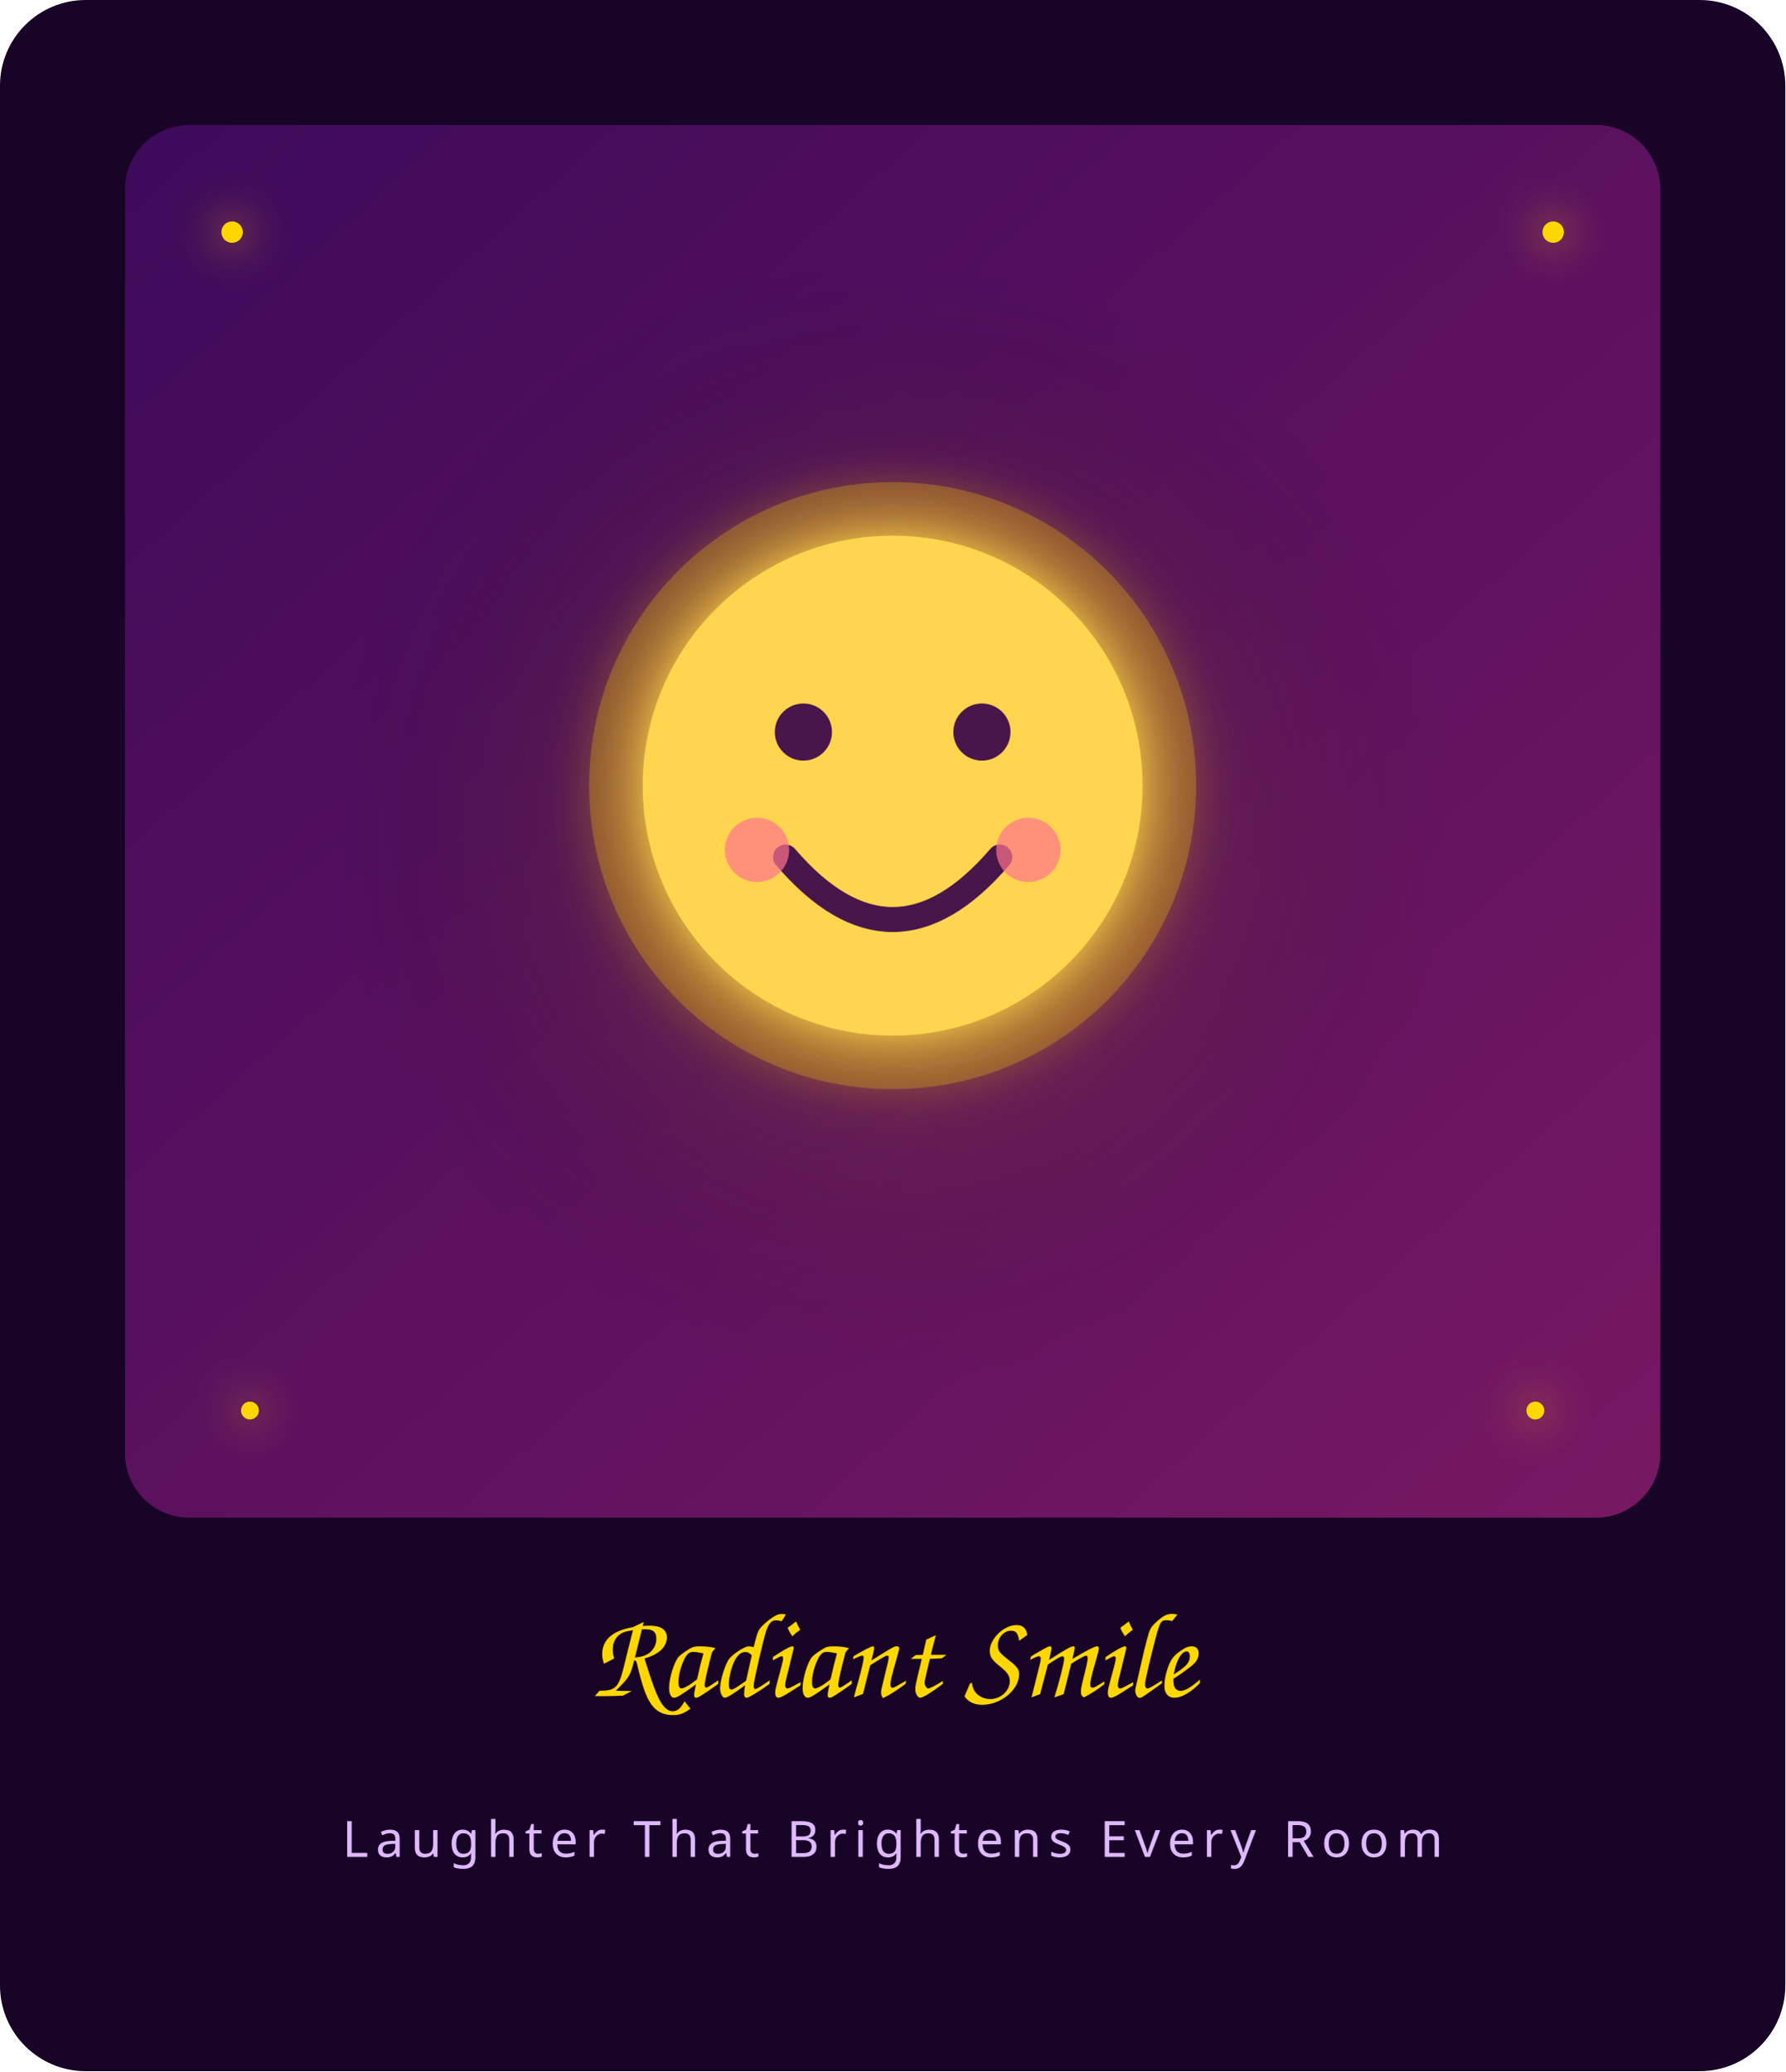
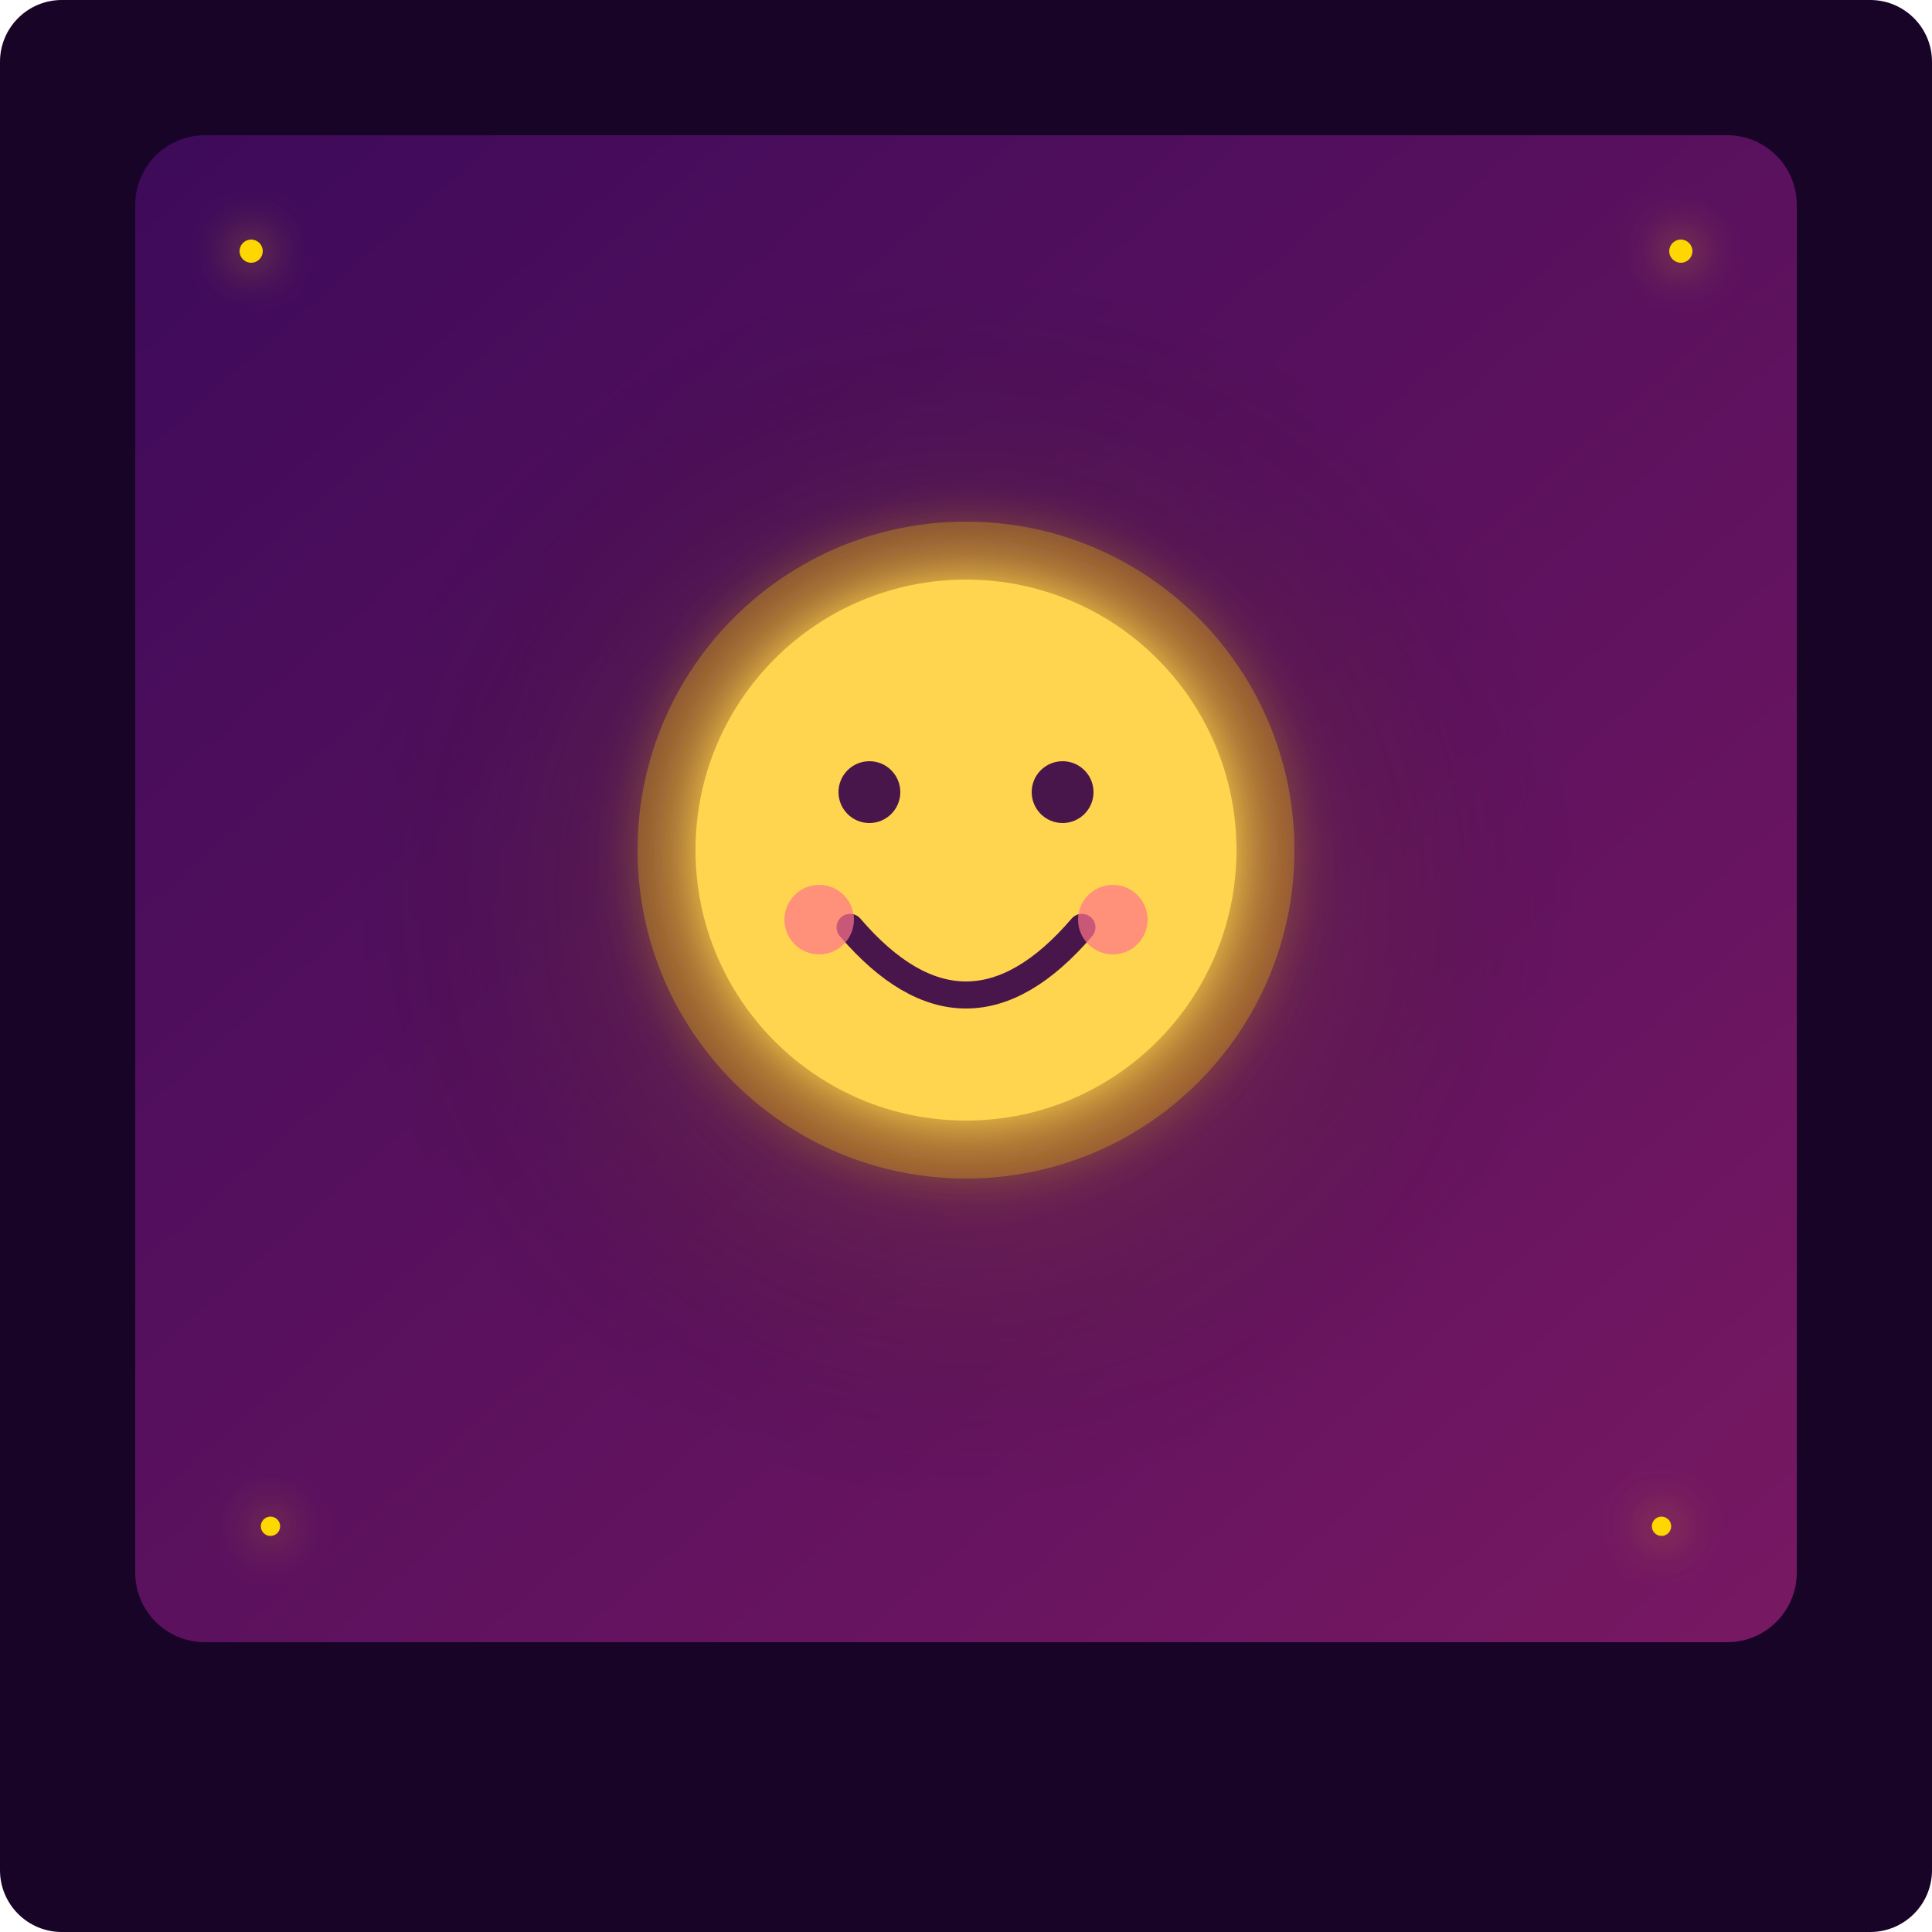
- <svg xmlns="http://www.w3.org/2000/svg" viewBox="0 0 500 580" width="100%" height="100%">
+ <svg xmlns="http://www.w3.org/2000/svg" viewBox="0 0 500 500" width="100%" height="100%">
  <defs>
    <linearGradient id="bgGrad" x1="0%" y1="0%" x2="100%" y2="100%">
      <stop offset="0%" stop-color="#3d0a5a" />
      <stop offset="100%" stop-color="#781862" />
    </linearGradient>
    <radialGradient id="glowRad" cx="50%" cy="50%" r="50%">
      <stop offset="0%" stop-color="#ffd700" stop-opacity="0.3" />
      <stop offset="100%" stop-color="#000" stop-opacity="0" />
    </radialGradient>
    <filter id="mBloom">
      <feGaussianBlur stdDeviation="6" result="b" />
      <feMerge>
        <feMergeNode in="b" />
        <feMergeNode in="SourceGraphic" />
      </feMerge>
    </filter>
  </defs>
-   <rect width="500" height="580" rx="24" fill="#180426" />
+   <rect width="500" height="500" rx="16" fill="#180426" />
  <rect x="35" y="35" width="430" height="390" rx="18" fill="url(#bgGrad)" />
  <circle cx="250" cy="230" r="160" fill="url(#glowRad)" />
  <g transform="translate(250, 220)" filter="url(#mBloom)">
    <circle cx="0" cy="0" r="85" fill="#ffd700" opacity="0.25" />
    <circle cx="0" cy="0" r="70" fill="#ffd54f" />
    <circle cx="-25" cy="-15" r="8" fill="#4a154b" />
    <circle cx="25" cy="-15" r="8" fill="#4a154b" />
    <path d="M -30 20 Q 0 55 30 20" fill="none" stroke="#4a154b" stroke-width="7" stroke-linecap="round" />
    <circle cx="-38" cy="18" r="9" fill="#ff758c" opacity="0.7" />
    <circle cx="38" cy="18" r="9" fill="#ff758c" opacity="0.7" />
  </g>
-   <text x="250" y="475" font-family="'Great Vibes', 'Playfair Display', cursive, serif" font-size="34" fill="#ffd700" text-anchor="middle" font-weight="600">Radiant Smile</text>
-   <text x="250" y="520" font-family="'Montserrat', sans-serif" font-size="14" fill="#e0b8ff" text-anchor="middle" letter-spacing="2">Laughter That Brightens Every Room</text>
  <g fill="#ffd700" filter="url(#mBloom)">
    <circle cx="65" cy="65" r="3" />
    <circle cx="435" cy="65" r="3" />
    <circle cx="70" cy="395" r="2.5" />
    <circle cx="430" cy="395" r="2.5" />
  </g>
</svg>
